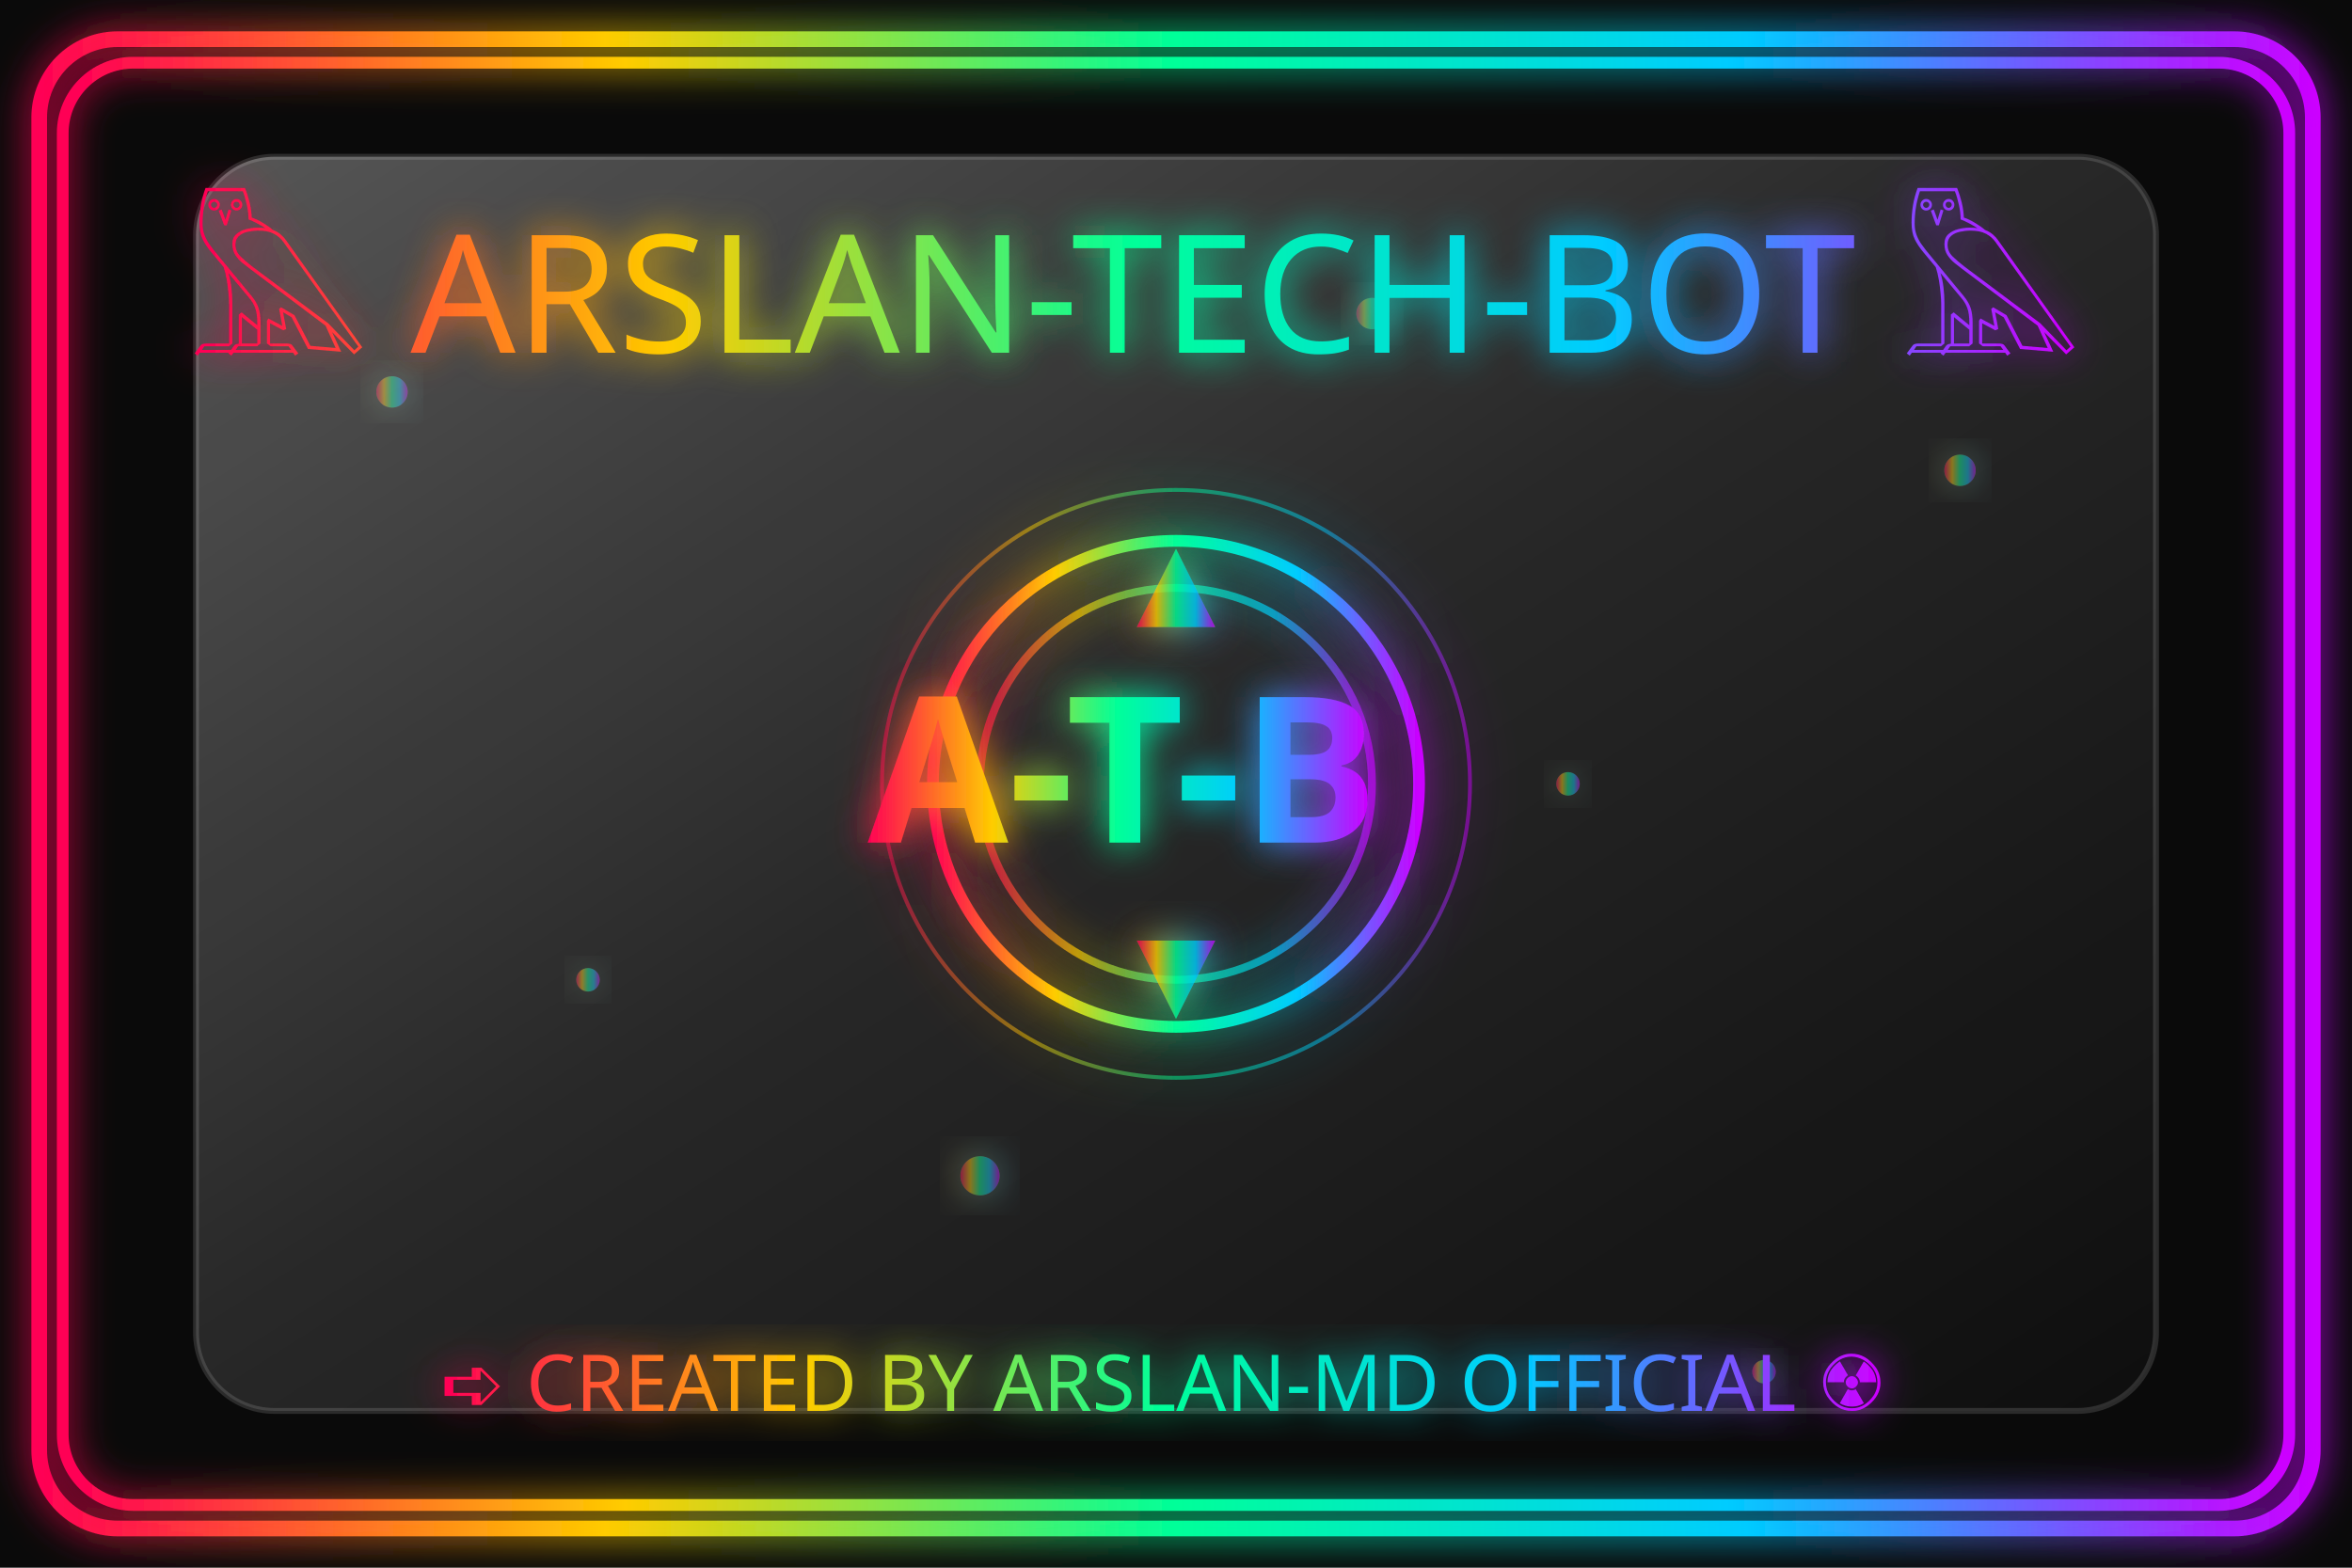
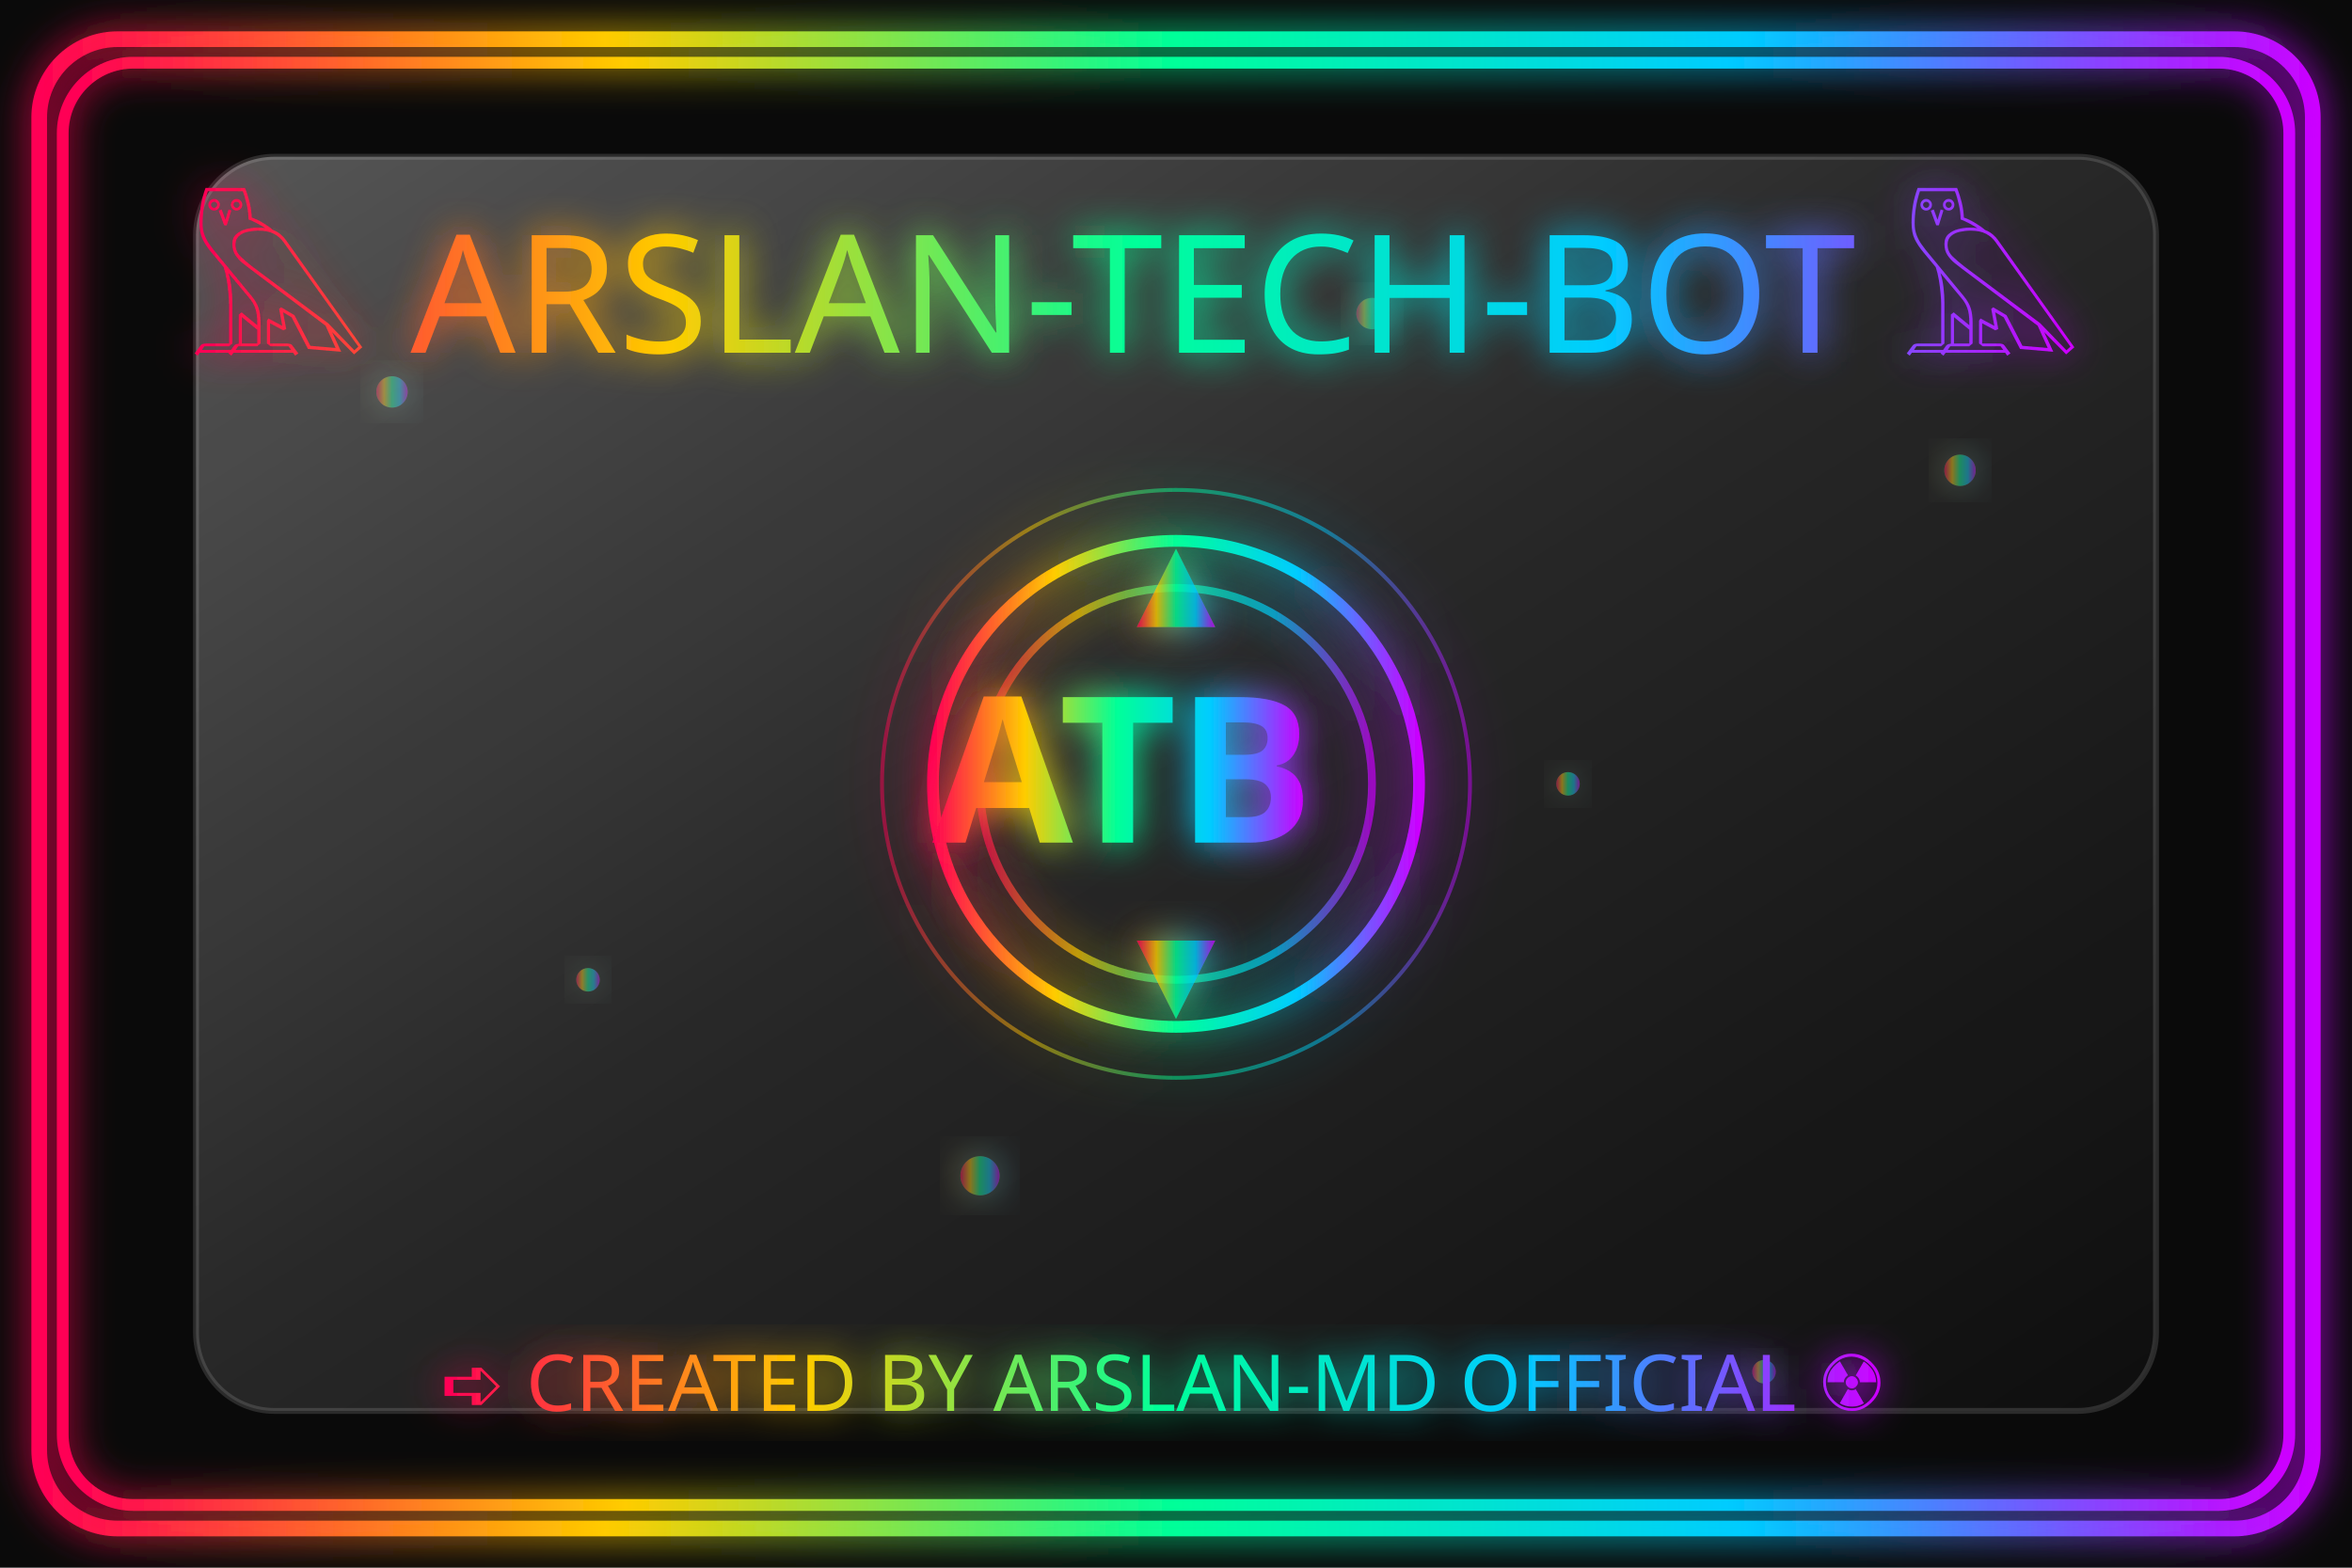
<svg xmlns="http://www.w3.org/2000/svg" width="100%" height="100%" viewBox="0 0 600 400">
  <defs>
    <linearGradient id="rainbow" x1="0%" y1="0%" x2="100%" y2="0%">
      <stop offset="0%" stop-color="#ff0055">
        <animate attributeName="offset" values="0;1" dur="3.5s" repeatCount="indefinite" />
      </stop>
      <stop offset="25%" stop-color="#ffcc00">
        <animate attributeName="offset" values="0.25;0" dur="3.5s" repeatCount="indefinite" />
      </stop>
      <stop offset="50%" stop-color="#00ff99">
        <animate attributeName="offset" values="0.5;1" dur="3.5s" repeatCount="indefinite" />
      </stop>
      <stop offset="75%" stop-color="#00ccff">
        <animate attributeName="offset" values="0.75;0.25" dur="3.5s" repeatCount="indefinite" />
      </stop>
      <stop offset="100%" stop-color="#cc00ff">
        <animate attributeName="offset" values="1;0.5" dur="3.5s" repeatCount="indefinite" />
      </stop>
    </linearGradient>
    <linearGradient id="shine" x1="0%" y1="0%" x2="100%" y2="100%">
      <stop offset="0%" stop-color="#ffffff" stop-opacity="0.3" />
      <stop offset="50%" stop-color="#ffffff" stop-opacity="0.1" />
      <stop offset="100%" stop-color="#ffffff" stop-opacity="0" />
    </linearGradient>
    <filter id="glow" x="-50%" y="-50%" width="200%" height="200%">
      <feGaussianBlur in="SourceGraphic" stdDeviation="5" result="blur" />
      <feMerge>
        <feMergeNode in="blur" />
        <feMergeNode in="SourceGraphic" />
      </feMerge>
    </filter>
  </defs>
  <rect width="100%" height="100%" fill="#0a0a0a" />
  <rect width="100%" height="100%" fill="url(#grid)" opacity="0.1" />
  <g>
    <circle cx="100" cy="100" r="4" fill="url(#rainbow)" filter="url(#glow)">
      <animate attributeName="cy" values="100;380;100" dur="6s" repeatCount="indefinite" />
      <animate attributeName="cx" values="100;500;100" dur="12s" repeatCount="indefinite" />
    </circle>
    <circle cx="400" cy="200" r="3" fill="url(#rainbow)" filter="url(#glow)">
      <animate attributeName="cy" values="200;50;200" dur="8s" repeatCount="indefinite" />
      <animate attributeName="cx" values="400;100;400" dur="10s" repeatCount="indefinite" />
    </circle>
    <circle cx="250" cy="300" r="5" fill="url(#rainbow)" filter="url(#glow)">
      <animate attributeName="cy" values="300;80;300" dur="7s" repeatCount="indefinite" />
      <animate attributeName="cx" values="250;550;250" dur="9s" repeatCount="indefinite" />
    </circle>
    <circle cx="500" cy="120" r="4" fill="url(#rainbow)" filter="url(#glow)">
      <animate attributeName="cy" values="120;350;120" dur="11s" repeatCount="indefinite" />
      <animate attributeName="cx" values="500;200;500" dur="13s" repeatCount="indefinite" />
    </circle>
    <circle cx="150" cy="250" r="3" fill="url(#rainbow)" filter="url(#glow)">
      <animate attributeName="cy" values="250;100;250" dur="9s" repeatCount="indefinite" />
      <animate attributeName="cx" values="150;450;150" dur="14s" repeatCount="indefinite" />
    </circle>
    <circle cx="350" cy="80" r="4" fill="url(#rainbow)" filter="url(#glow)">
      <animate attributeName="cy" values="80;320;80" dur="10s" repeatCount="indefinite" />
      <animate attributeName="cx" values="350;150;350" dur="11s" repeatCount="indefinite" />
    </circle>
    <circle cx="450" cy="350" r="3" fill="url(#rainbow)" filter="url(#glow)">
      <animate attributeName="cy" values="350;120;350" dur="8s" repeatCount="indefinite" />
      <animate attributeName="cx" values="450;250;450" dur="15s" repeatCount="indefinite" />
    </circle>
  </g>
  <rect x="10" y="10" width="580" height="380" rx="20" stroke="url(#rainbow)" stroke-width="4" fill="transparent" filter="url(#glow)">
    <animate attributeName="stroke-dasharray" values="20,10;50,5;10,20;20,10" dur="2s" repeatCount="indefinite" />
    <animate attributeName="stroke-width" values="4;6;4" dur="3s" repeatCount="indefinite" />
  </rect>
  <rect x="16" y="16" width="568" height="368" rx="18" stroke="url(#rainbow)" stroke-width="3" fill="transparent" filter="url(#glow)">
    <animate attributeName="stroke-dasharray" values="10,5;30,10;5,15;10,5" dur="2s" repeatCount="indefinite" />
    <animate attributeName="stroke-width" values="3;5;3" dur="3s" repeatCount="indefinite" />
  </rect>
  <rect x="50" y="40" width="500" height="320" rx="20" fill="#1118" stroke="#fff2" stroke-width="1.5" />
  <rect x="50" y="40" width="500" height="320" rx="20" fill="url(#shine)" stroke="none" />
  <text x="50%" y="90" text-anchor="middle" font-size="42" font-family="Segoe UI, Verdana, sans-serif" fill="url(#rainbow)" filter="url(#glow)">
    𓅓 ARSLAN-TECH-BOT 𓅓
    <animateTransform attributeName="transform" type="scale" values="1;1.03;1" dur="3s" repeatCount="indefinite" />
    <animate attributeName="opacity" values="1;0.8;1" dur="2s" repeatCount="indefinite" />
  </text>
  <circle cx="300" cy="200" r="62" fill="none" stroke="url(#rainbow)" stroke-width="3" filter="url(#glow)">
    <animateTransform attributeName="transform" type="rotate" from="0 300 200" to="360 300 200" dur="10s" repeatCount="indefinite" />
    <animate attributeName="r" values="62;70;62" dur="4s" repeatCount="indefinite" />
  </circle>
  <circle cx="300" cy="200" r="50" fill="none" stroke="url(#rainbow)" stroke-width="2" opacity="0.7" filter="url(#glow)">
    <animateTransform attributeName="transform" type="rotate" from="360 300 200" to="0 300 200" dur="8s" repeatCount="indefinite" />
  </circle>
  <circle cx="300" cy="200" r="75" fill="none" stroke="url(#rainbow)" stroke-width="1" opacity="0.5" filter="url(#glow)">
    <animateTransform attributeName="transform" type="rotate" from="0 300 200" to="360 300 200" dur="12s" repeatCount="indefinite" />
  </circle>
  <text x="300" y="215" text-anchor="middle" font-size="52" font-weight="bold" font-family="Segoe UI, Verdana, sans-serif" fill="url(#rainbow)" filter="url(#glow)">
-     A-T-B
+     ATB
    <animate attributeName="opacity" values="1;0.3;1" dur="4s" repeatCount="indefinite" />
    <animateTransform attributeName="transform" type="translate" values="0,0;0,-5;0,0" dur="3s" repeatCount="indefinite" />
  </text>
  <text x="50%" y="360" text-anchor="middle" font-size="20" font-family="Segoe UI, Verdana, sans-serif" fill="url(#rainbow)" filter="url(#glow)">
    ➪ CREATED BY ARSLAN-MD OFFICIAL ☢︎︎
    <animate attributeName="opacity" values="1;0.7;1" dur="2.5s" repeatCount="indefinite" />
  </text>
  <polygon points="300,140 310,160 290,160" fill="url(#rainbow)" opacity="0.8" filter="url(#glow)">
    <animateTransform attributeName="transform" type="rotate" from="0 300 200" to="360 300 200" dur="15s" repeatCount="indefinite" />
  </polygon>
  <polygon points="300,260 310,240 290,240" fill="url(#rainbow)" opacity="0.8" filter="url(#glow)">
    <animateTransform attributeName="transform" type="rotate" from="360 300 200" to="0 300 200" dur="15s" repeatCount="indefinite" />
  </polygon>
</svg>
